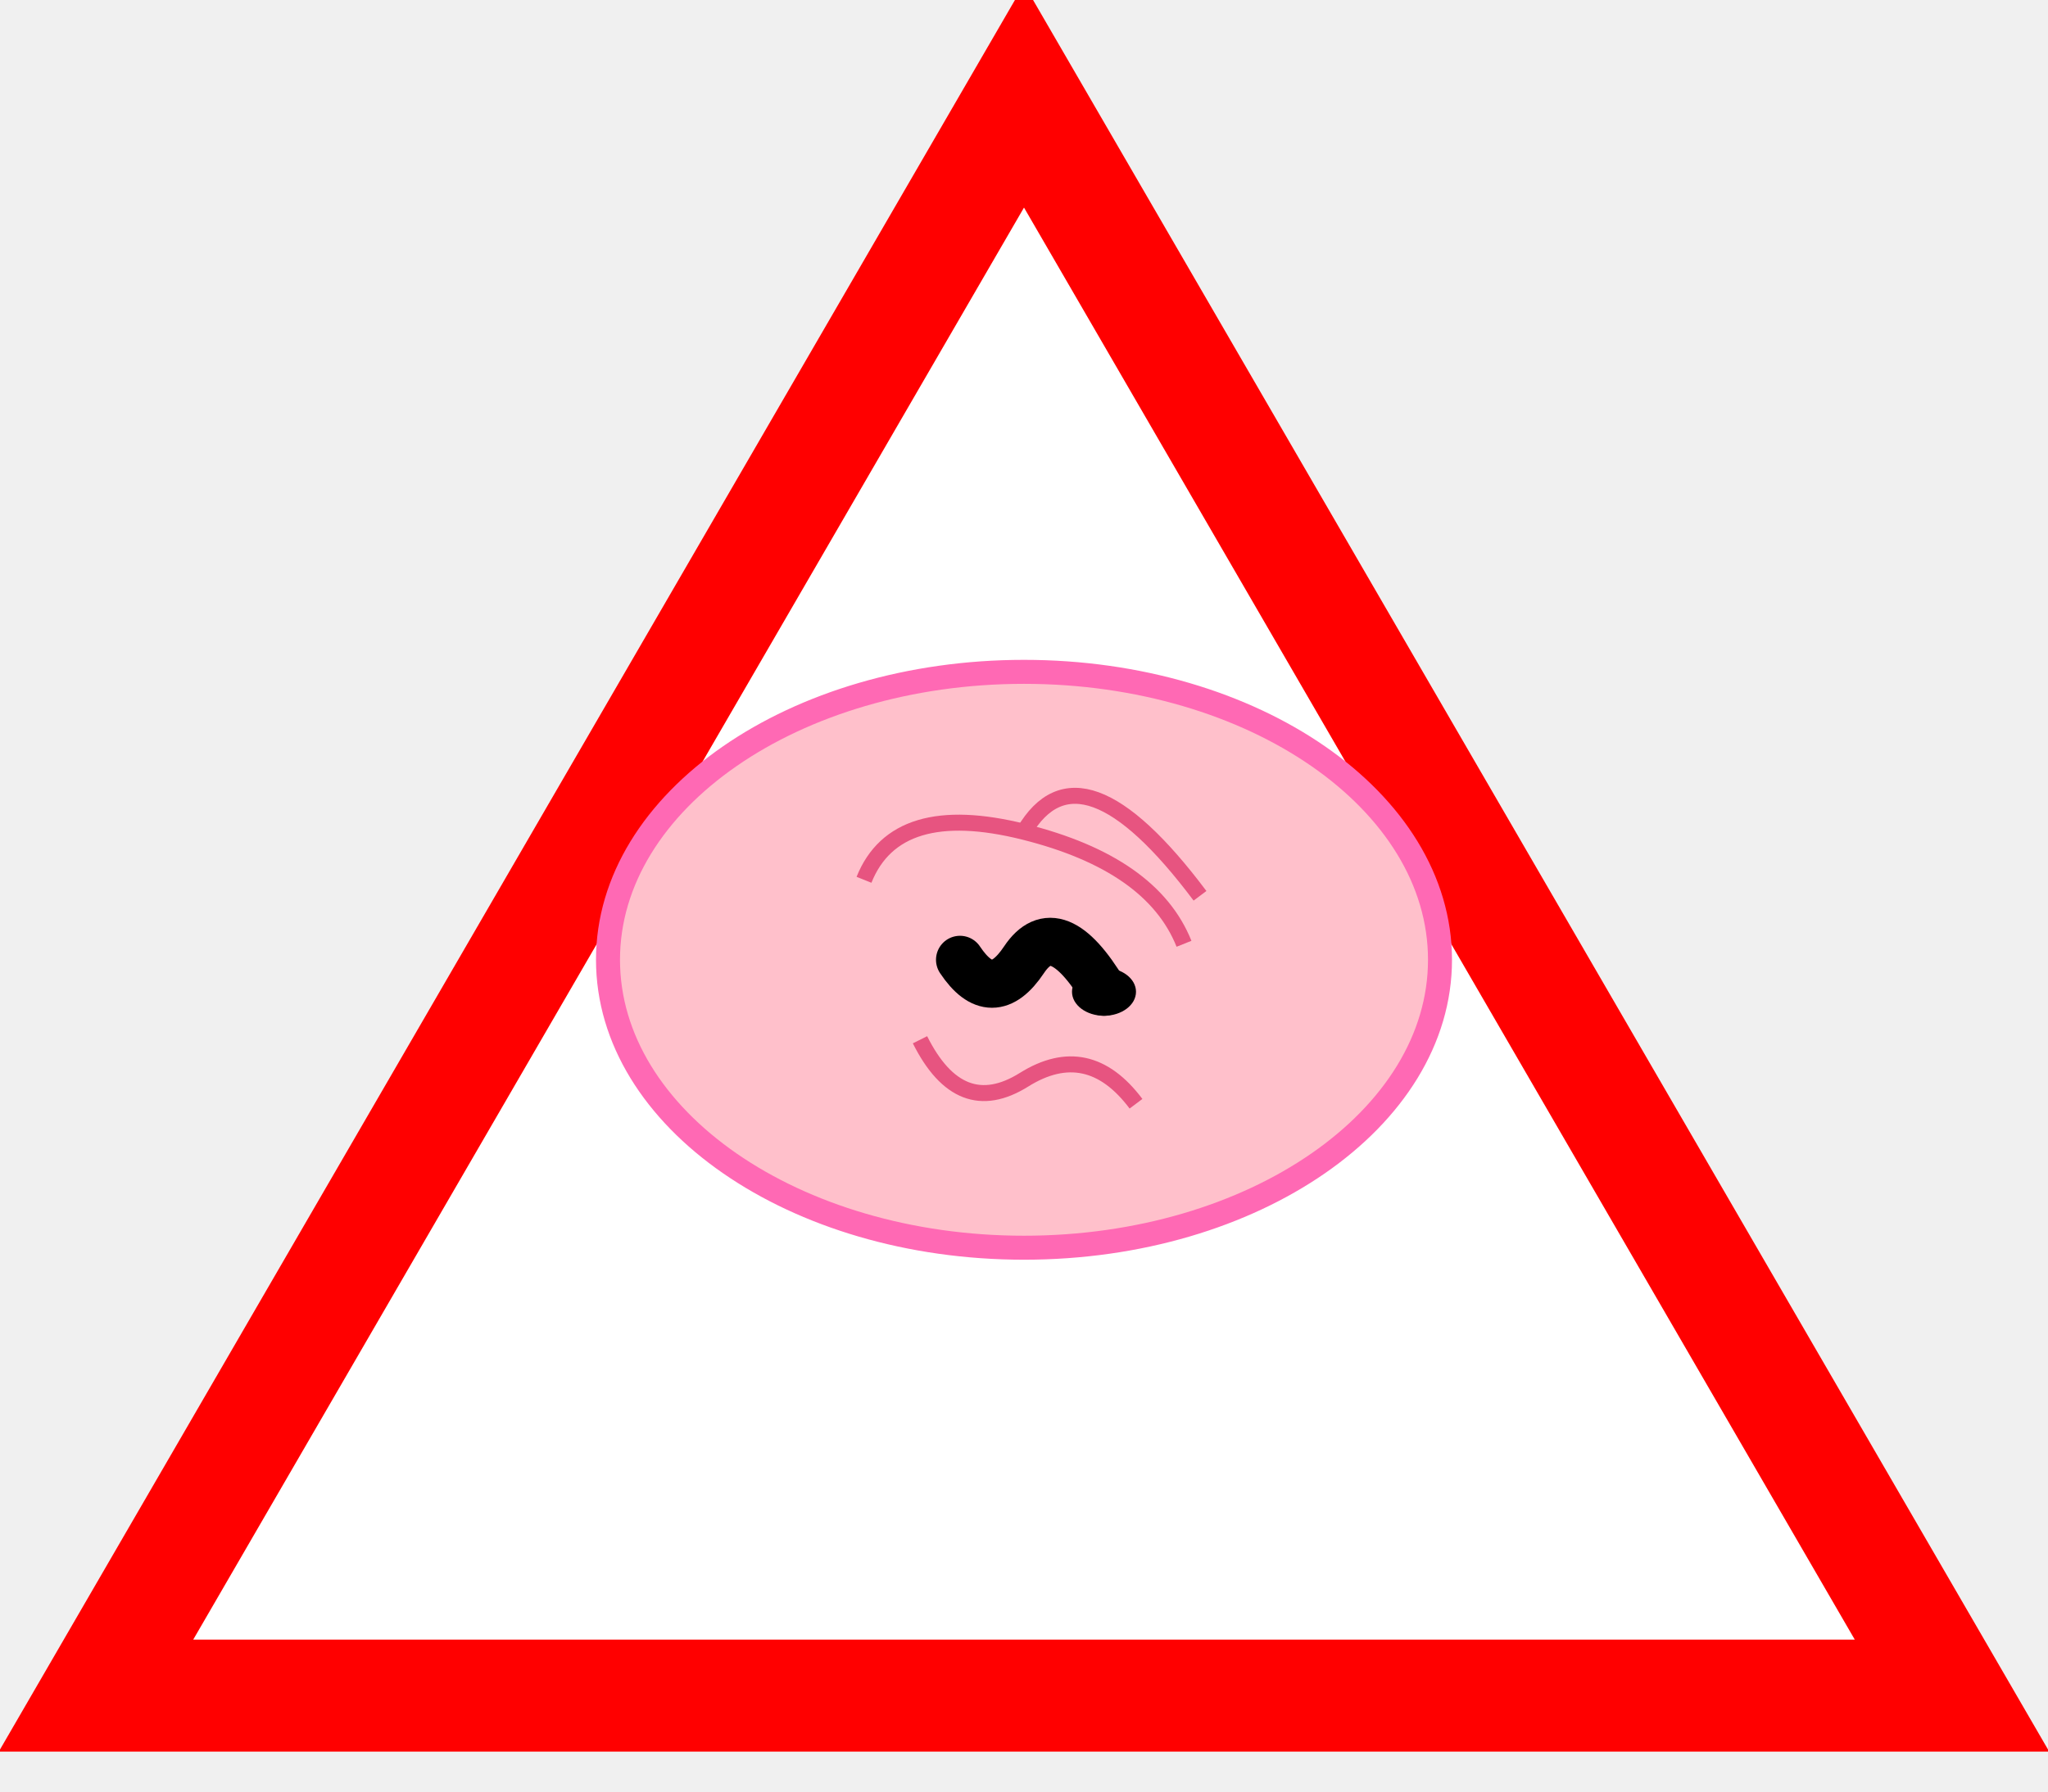
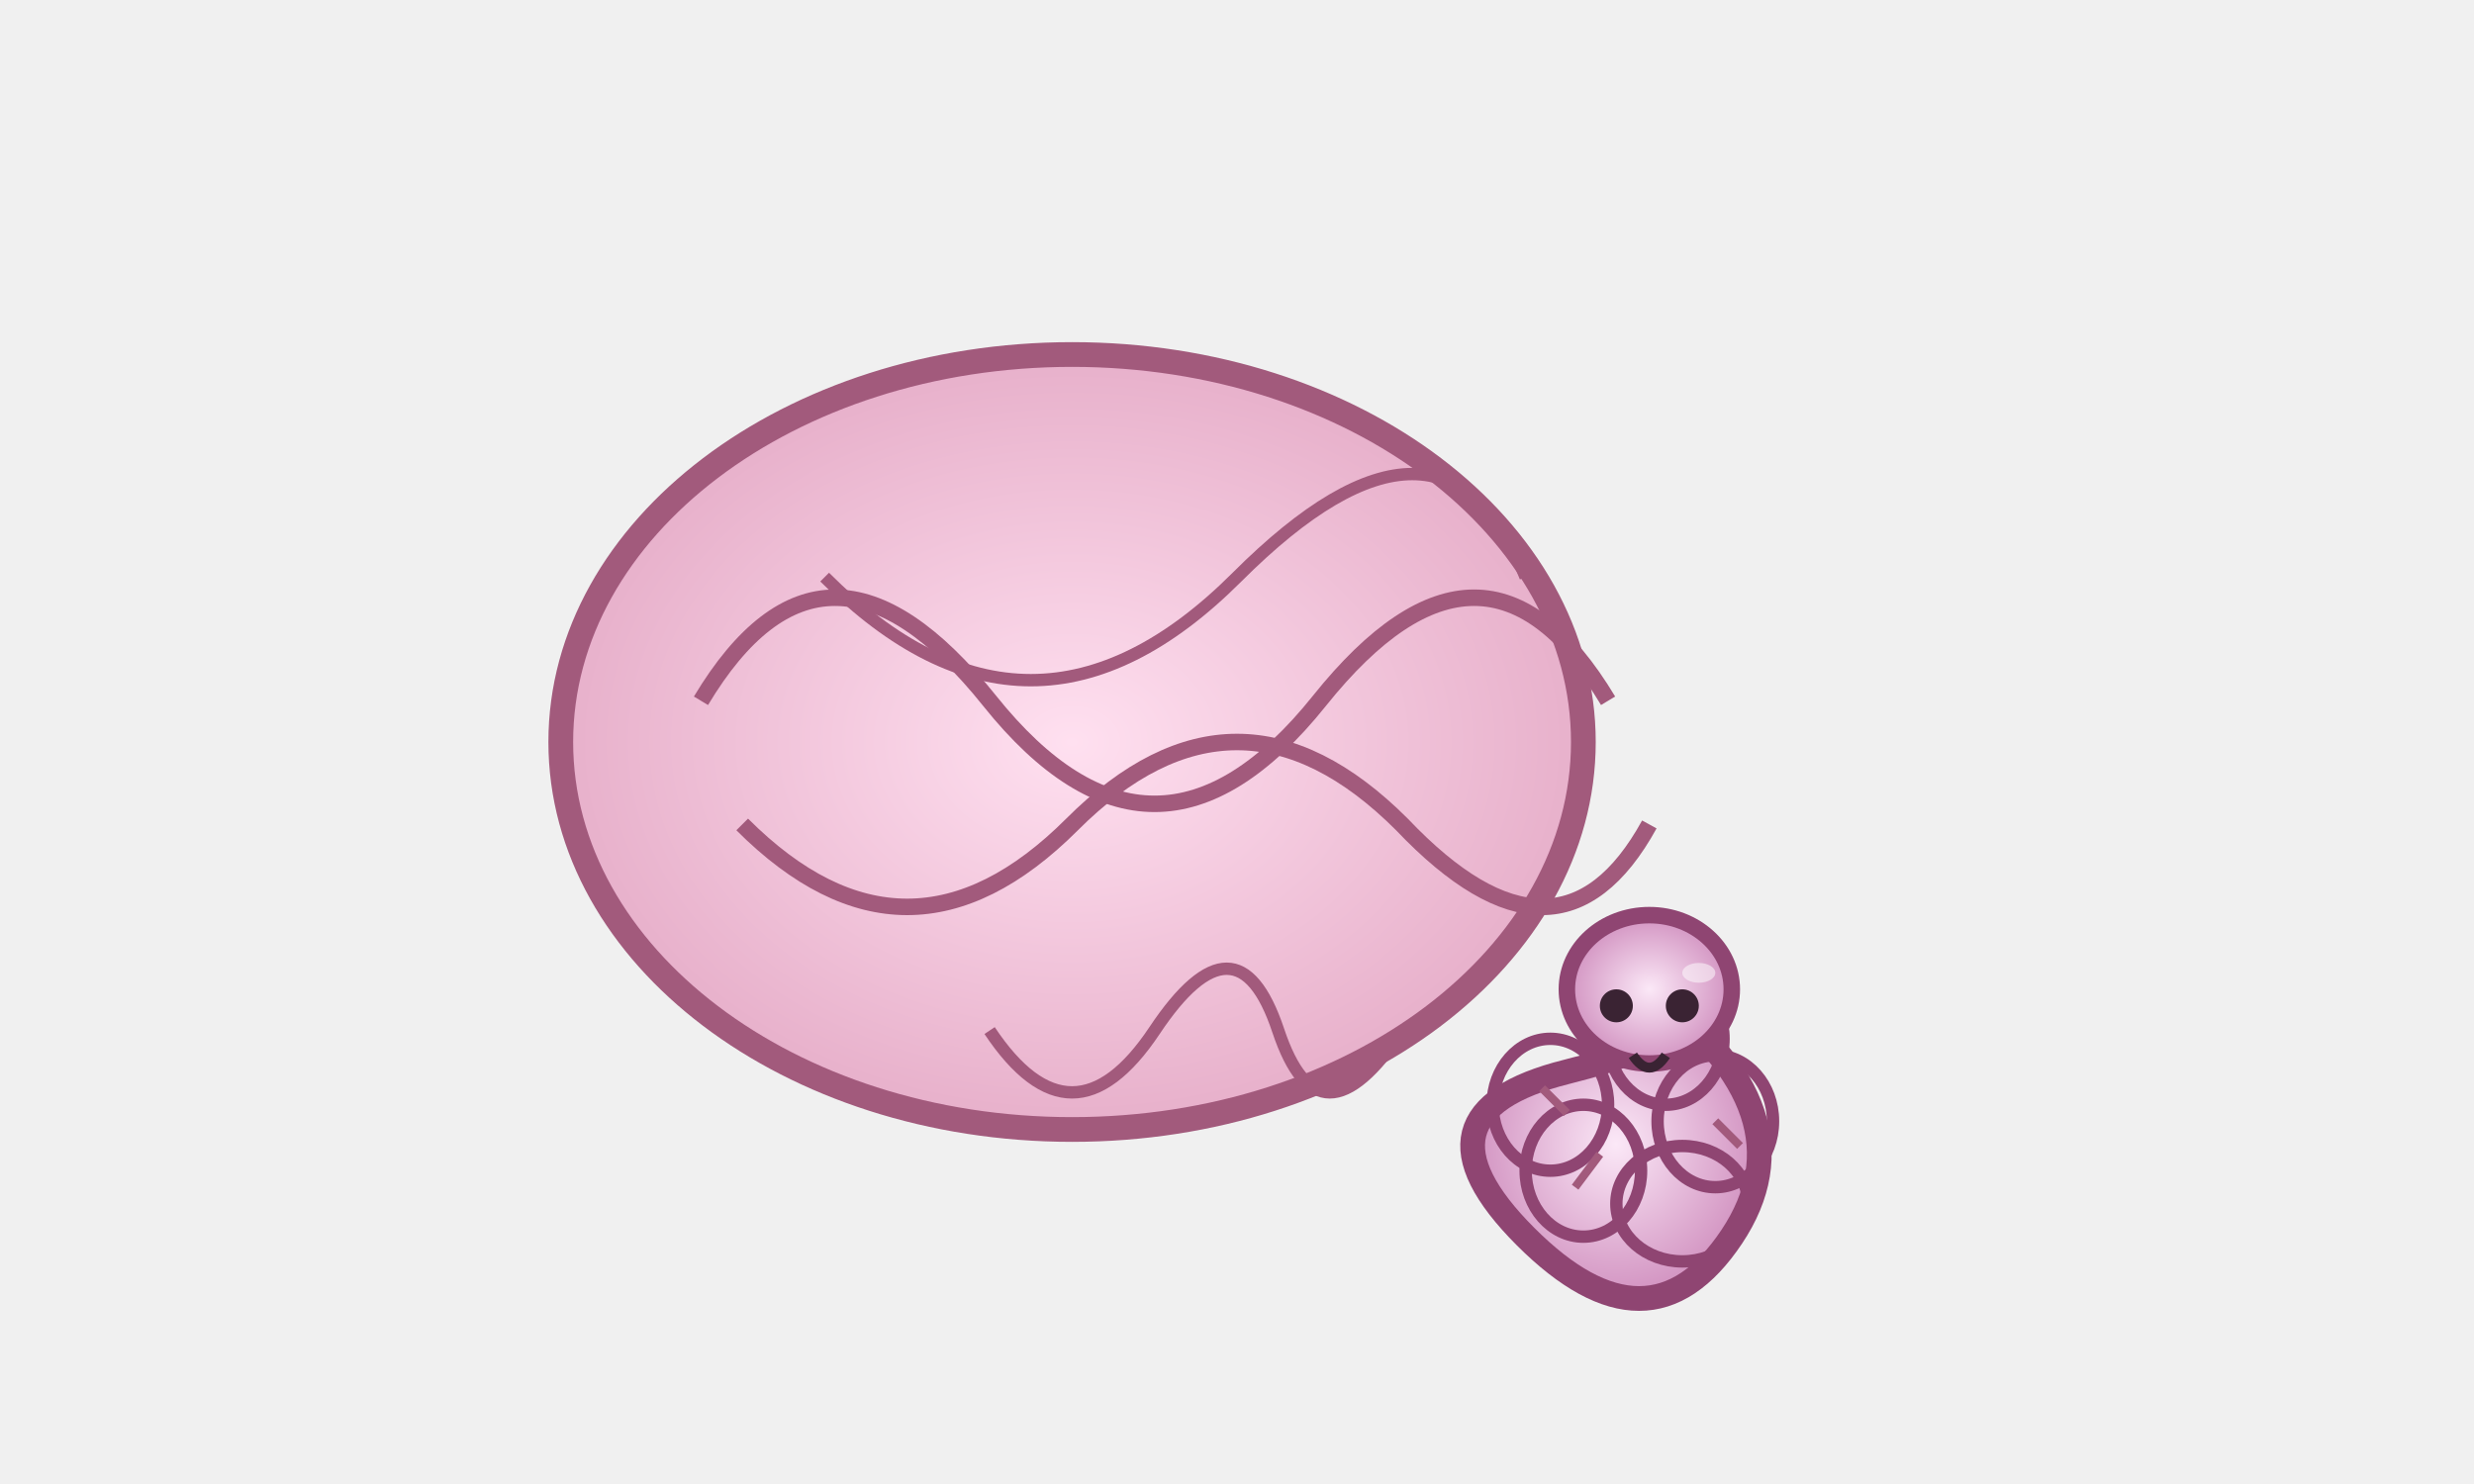
- <svg xmlns="http://www.w3.org/2000/svg" width="256" height="224" viewBox="0 0 256 224">
-   <polygon points="128,12 244,212 12,212" fill="white" stroke="red" stroke-width="14" />
-   <ellipse cx="128" cy="120" rx="52" ry="36" fill="pink" stroke="hotpink" stroke-width="3" />
-   <path d="M108 110 Q112 100 128 104 Q144 108 148 118" stroke="#e75480" stroke-width="2" fill="none" />
-   <path d="M115 130 Q120 140 128 135 Q136 130 142 138" stroke="#e75480" stroke-width="2" fill="none" />
-   <path d="M128 104 Q135 92 150 112" stroke="#e75480" stroke-width="2" fill="none" />
-   <path d="M120 120 Q124 126 128 120 Q132 114 138 124" stroke="black" stroke-width="6" fill="none" stroke-linecap="round" />
-   <ellipse cx="138" cy="124" rx="4" ry="3" fill="black" />
+ <svg xmlns="http://www.w3.org/2000/svg" width="300" height="180" viewBox="0 0 300 180">
+   <defs>
+     <radialGradient id="brainGradient" cx="50%" cy="50%" r="80%">
+       <stop offset="0%" stop-color="#ffe0f0" />
+       <stop offset="100%" stop-color="#d993b4" />
+     </radialGradient>
+     <radialGradient id="wormGradient" cx="50%" cy="50%" r="80%">
+       <stop offset="0%" stop-color="#fbe8f7" />
+       <stop offset="100%" stop-color="#b95fa0" />
+     </radialGradient>
+   </defs>
+   <ellipse cx="130" cy="90" rx="62" ry="47" fill="url(#brainGradient)" stroke="#a25a7c" stroke-width="3" />
+   <path d="M85,85 Q100,60 120,85 Q140,110 160,85 Q180,60 195,85" fill="none" stroke="#a25a7c" stroke-width="2" />
+   <path d="M90,100 Q110,120 130,100 Q150,80 170,100 Q189,120 200,100" fill="none" stroke="#a25a7c" stroke-width="2" />
+   <path d="M100,70 Q125,95 150,70 Q175,45 185,70" fill="none" stroke="#a25a7c" stroke-width="1.5" />
+   <path d="M120,125 Q130,140 140,125 Q150,110 155,125 Q160,140 170,125" fill="none" stroke="#a25a7c" stroke-width="1.5" />
+   <path id="wormbody" d="M200,120             Q220,135 210,150             Q200,165 185,150             Q170,135 190,130             Q210,125 200,120" fill="url(#wormGradient)" stroke="#8f4572" stroke-width="3" />
+   <ellipse cx="202" cy="126" rx="7" ry="8" fill="none" stroke="#8f4572" stroke-width="1.5" />
+   <ellipse cx="208" cy="136" rx="7" ry="8" fill="none" stroke="#8f4572" stroke-width="1.5" />
+   <ellipse cx="204" cy="146" rx="8" ry="7" fill="none" stroke="#8f4572" stroke-width="1.5" />
+   <ellipse cx="192" cy="142" rx="7" ry="8" fill="none" stroke="#8f4572" stroke-width="1.5" />
+   <ellipse cx="188" cy="134" rx="7" ry="8" fill="none" stroke="#8f4572" stroke-width="1.5" />
+   <ellipse cx="200" cy="120" rx="10" ry="9" fill="url(#wormGradient)" stroke="#8f4572" stroke-width="2" />
+   <circle cx="196" cy="122" r="2" fill="#3a2333" />
+   <circle cx="204" cy="122" r="2" fill="#3a2333" />
+   <path d="M198,128 Q200,131 202,128" stroke="#3a2333" stroke-width="1.2" fill="none" />
+   <ellipse cx="206" cy="118" rx="2" ry="1.2" fill="#fff" opacity="0.5" />
+   <line x1="190" y1="135" x2="187" y2="132" stroke="#a25a7c" stroke-width="1" />
+   <line x1="194" y1="140" x2="191" y2="144" stroke="#a25a7c" stroke-width="1" />
+   <line x1="208" y1="136" x2="211" y2="139" stroke="#a25a7c" stroke-width="1" />
</svg>
